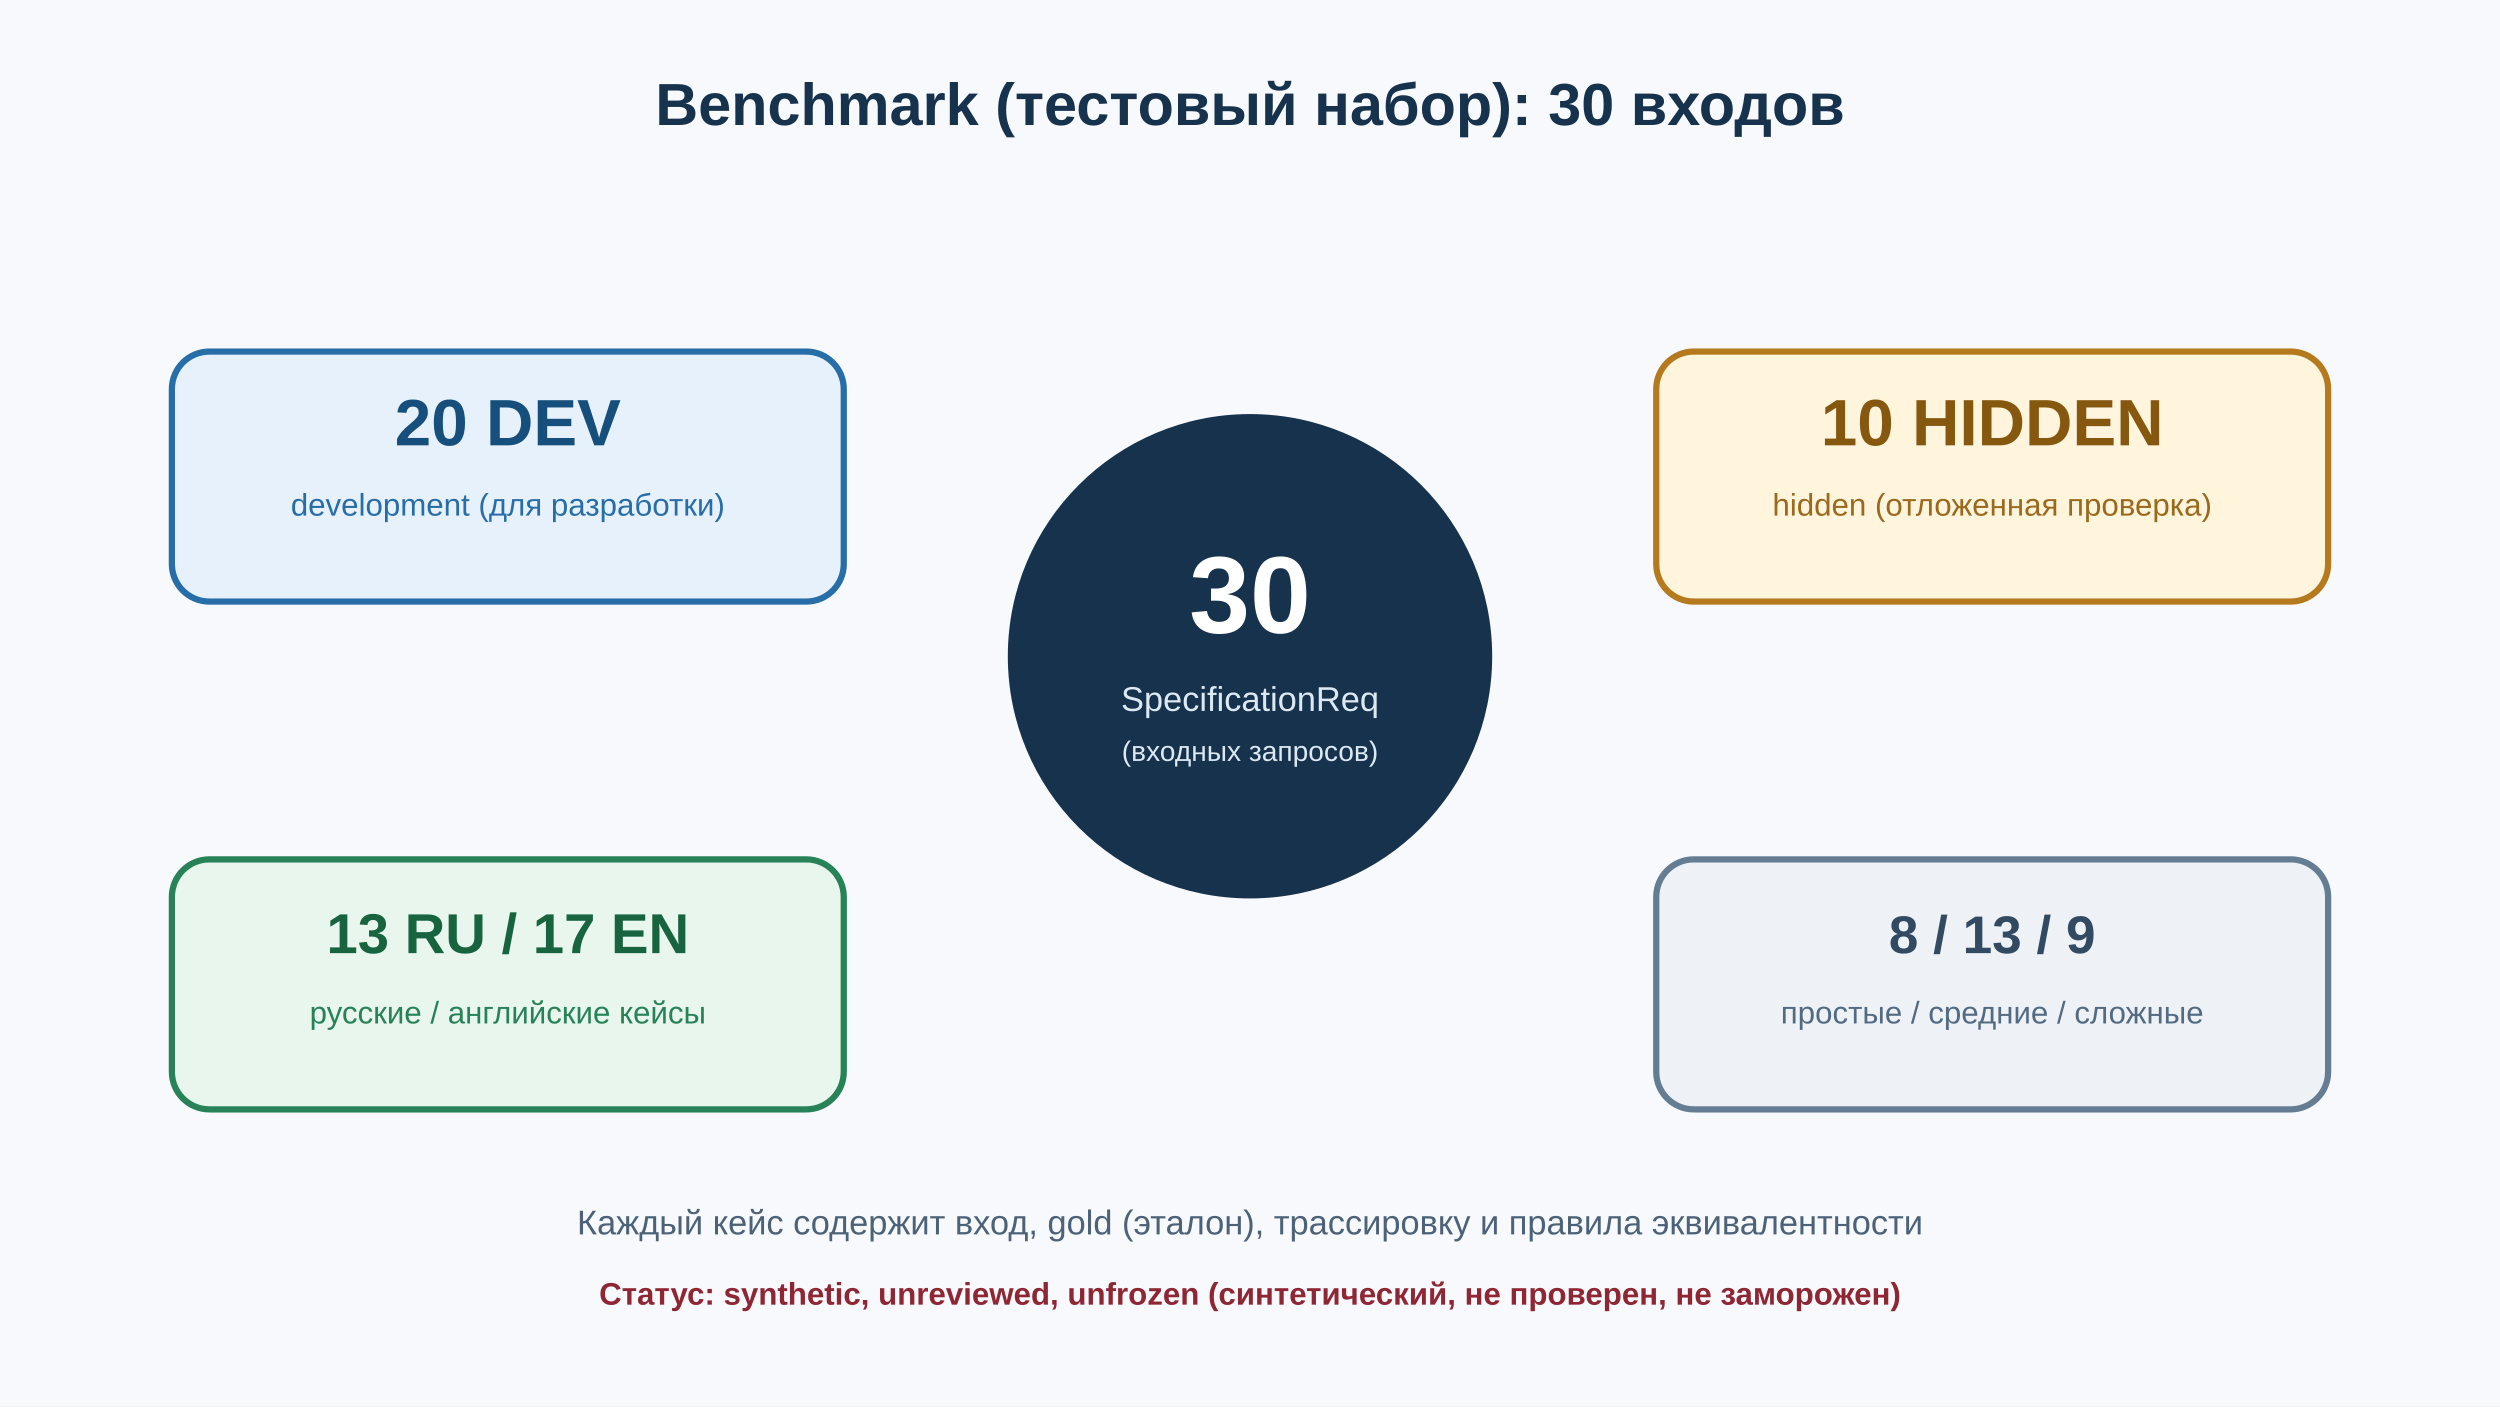
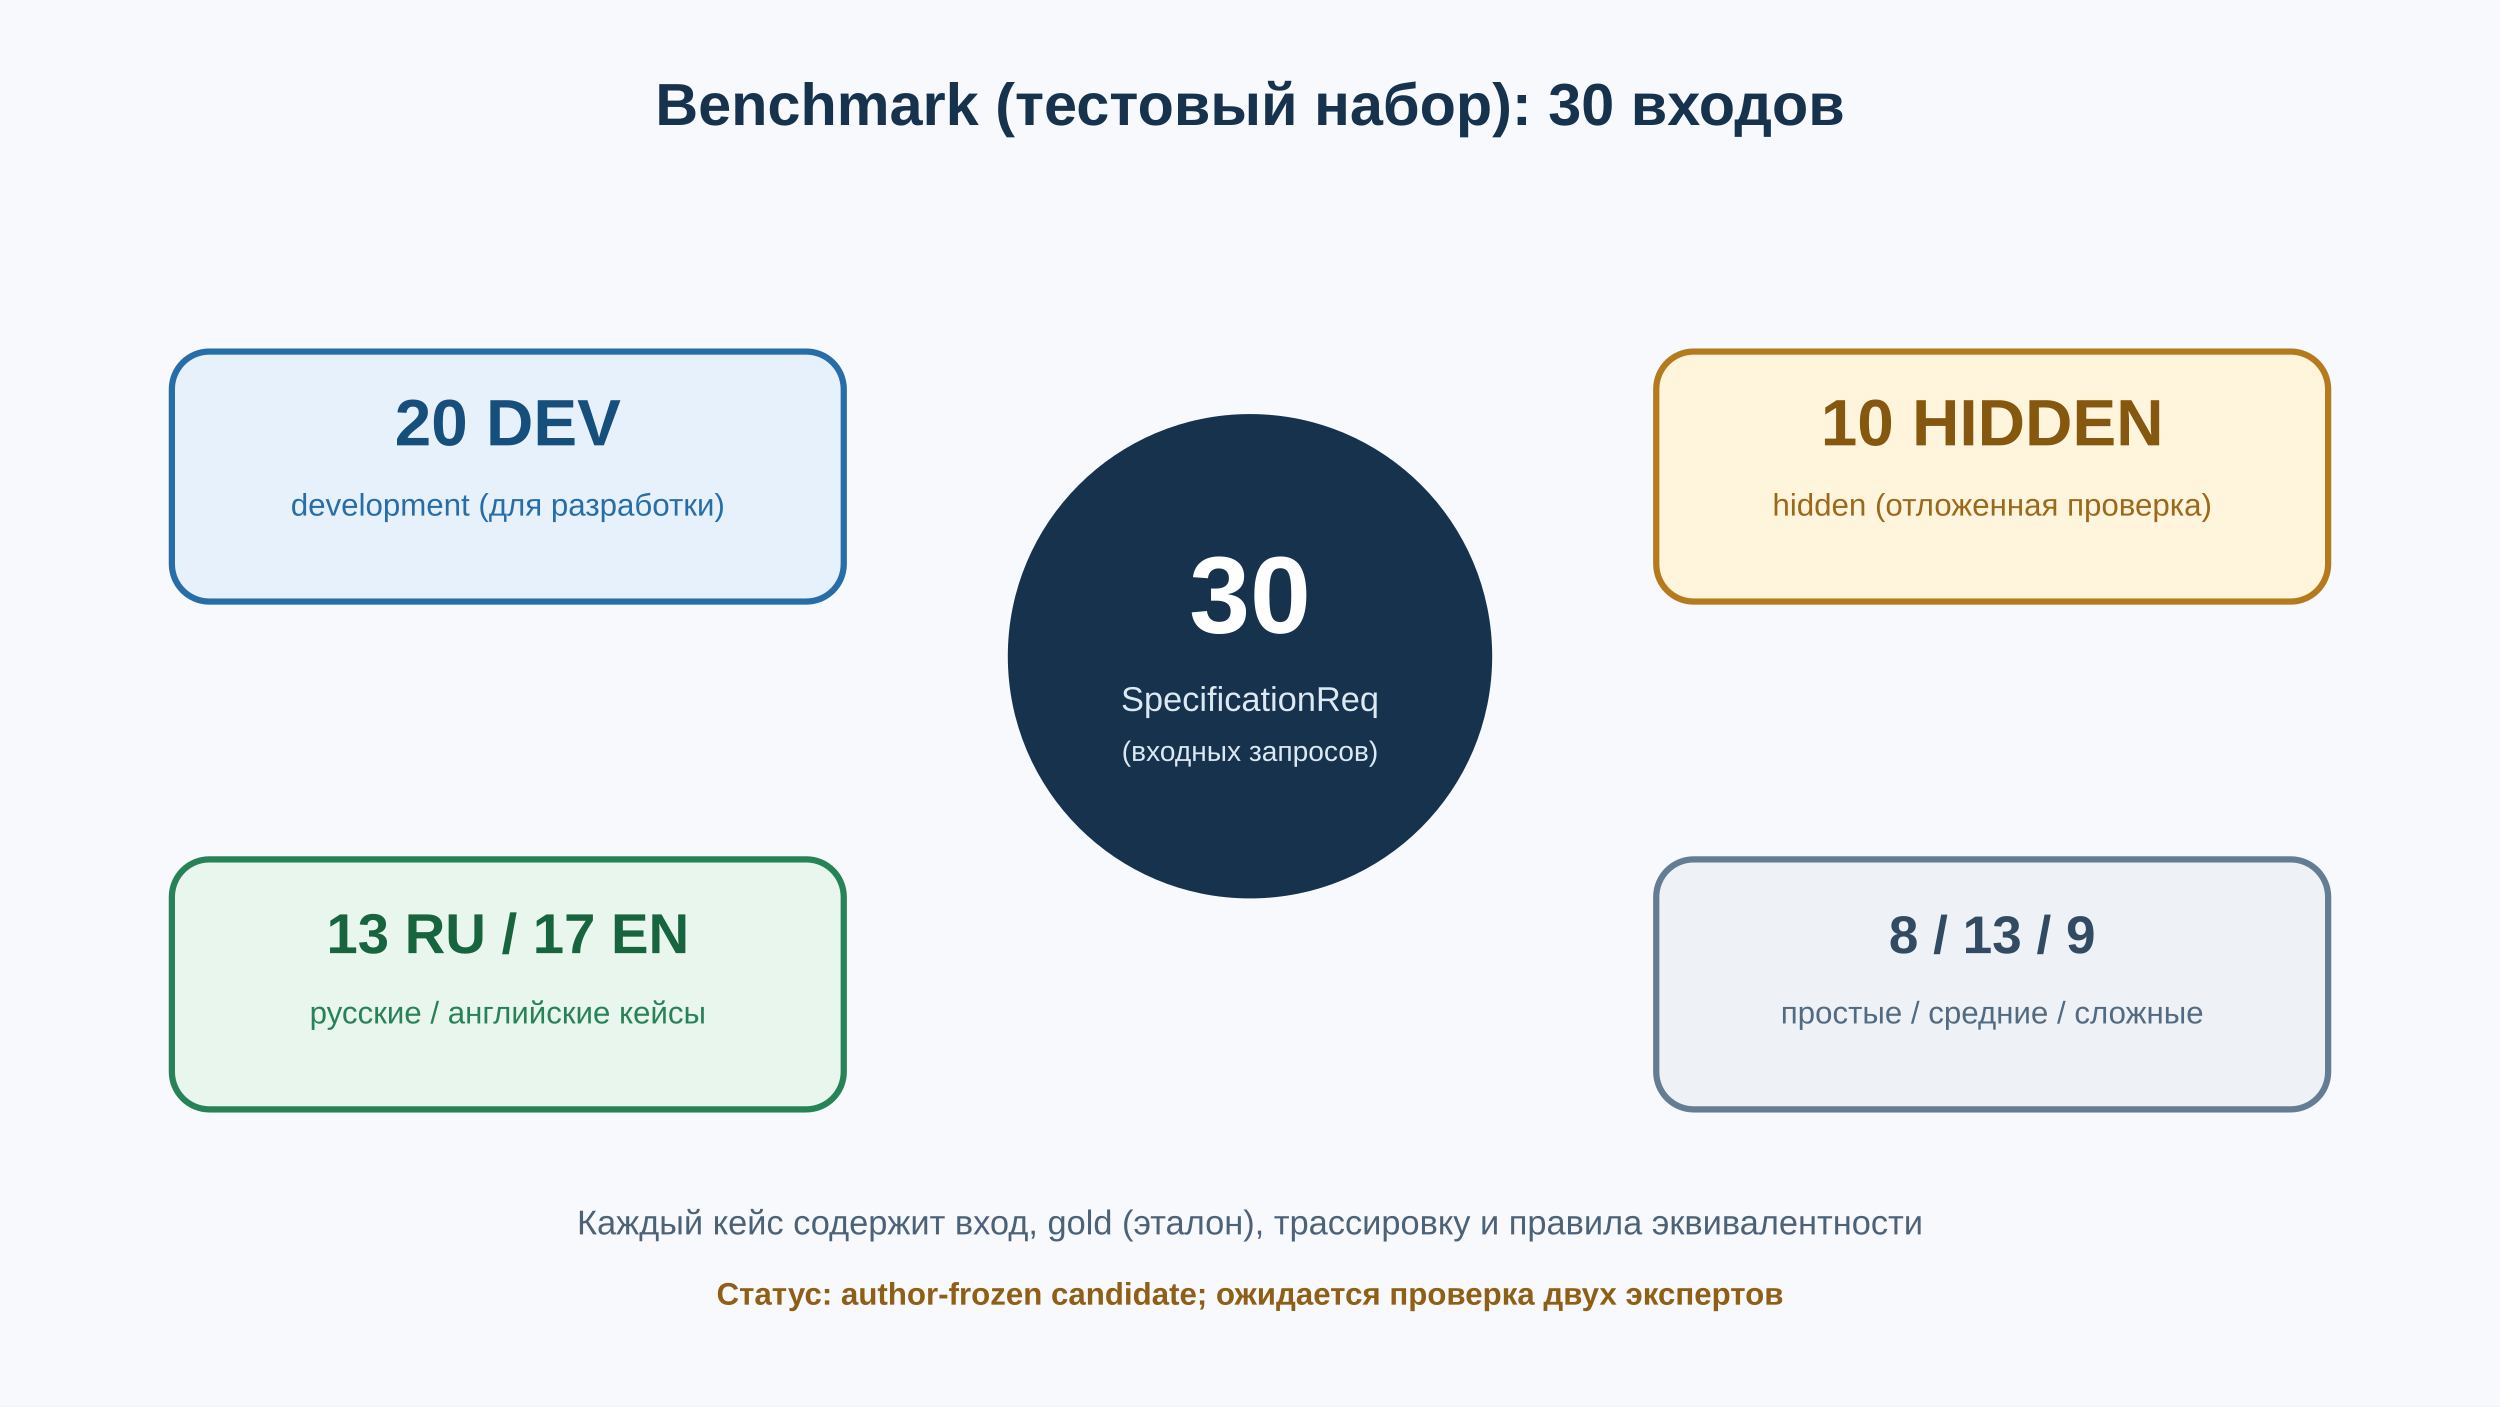
<svg xmlns="http://www.w3.org/2000/svg" width="1600" height="900" viewBox="0 0 1600 900">
  <rect width="1600" height="900" fill="#f7f9fc" />
  <text x="800" y="80" text-anchor="middle" font-family="Arial" font-size="38" font-weight="700" fill="#17324d">Benchmark (тестовый набор): 30 входов</text>
  <circle cx="800" cy="420" r="155" fill="#17324d" />
  <text x="800" y="405" text-anchor="middle" font-family="Arial" font-size="70" font-weight="700" fill="#ffffff">30</text>
  <text x="800" y="455" text-anchor="middle" font-family="Arial" font-size="22" fill="#dce8f2">SpecificationReq</text>
  <text x="800" y="487" text-anchor="middle" font-family="Arial" font-size="18" fill="#dce8f2">(входных запросов)</text>
  <g font-family="Arial" text-anchor="middle">
    <rect x="110" y="225" width="430" height="160" rx="24" fill="#e7f1fb" stroke="#276da8" stroke-width="4" />
    <text x="325" y="285" font-size="42" font-weight="700" fill="#174f7c">20 DEV</text>
    <text x="325" y="330" font-size="20" fill="#276da8">development (для разработки)</text>
    <rect x="1060" y="225" width="430" height="160" rx="24" fill="#fff4dc" stroke="#b57a1d" stroke-width="4" />
    <text x="1275" y="285" font-size="42" font-weight="700" fill="#85570f">10 HIDDEN</text>
    <text x="1275" y="330" font-size="20" fill="#9a691b">hidden (отложенная проверка)</text>
    <rect x="110" y="550" width="430" height="160" rx="24" fill="#e9f6ee" stroke="#278357" stroke-width="4" />
    <text x="325" y="610" font-size="36" font-weight="700" fill="#17643f">13 RU / 17 EN</text>
    <text x="325" y="655" font-size="20" fill="#278357">русские / английские кейсы</text>
    <rect x="1060" y="550" width="430" height="160" rx="24" fill="#eef2f6" stroke="#657d93" stroke-width="4" />
    <text x="1275" y="610" font-size="34" font-weight="700" fill="#324b62">8 / 13 / 9</text>
    <text x="1275" y="655" font-size="20" fill="#526b82">простые / средние / сложные</text>
  </g>
  <text x="800" y="790" text-anchor="middle" font-family="Arial" font-size="22" fill="#4c6278">Каждый кейс содержит вход, gold (эталон), трассировку и правила эквивалентности</text>
-   <text x="800" y="835" text-anchor="middle" font-family="Arial" font-size="20" font-weight="700" fill="#8f2634">Статус: synthetic, unreviewed, unfrozen (синтетический, не проверен, не заморожен)</text>
+   <text x="800" y="835" text-anchor="middle" font-family="Arial" font-size="20" font-weight="700" fill="#8f5f16">Статус: author-frozen candidate; ожидается проверка двух экспертов</text>
</svg>
